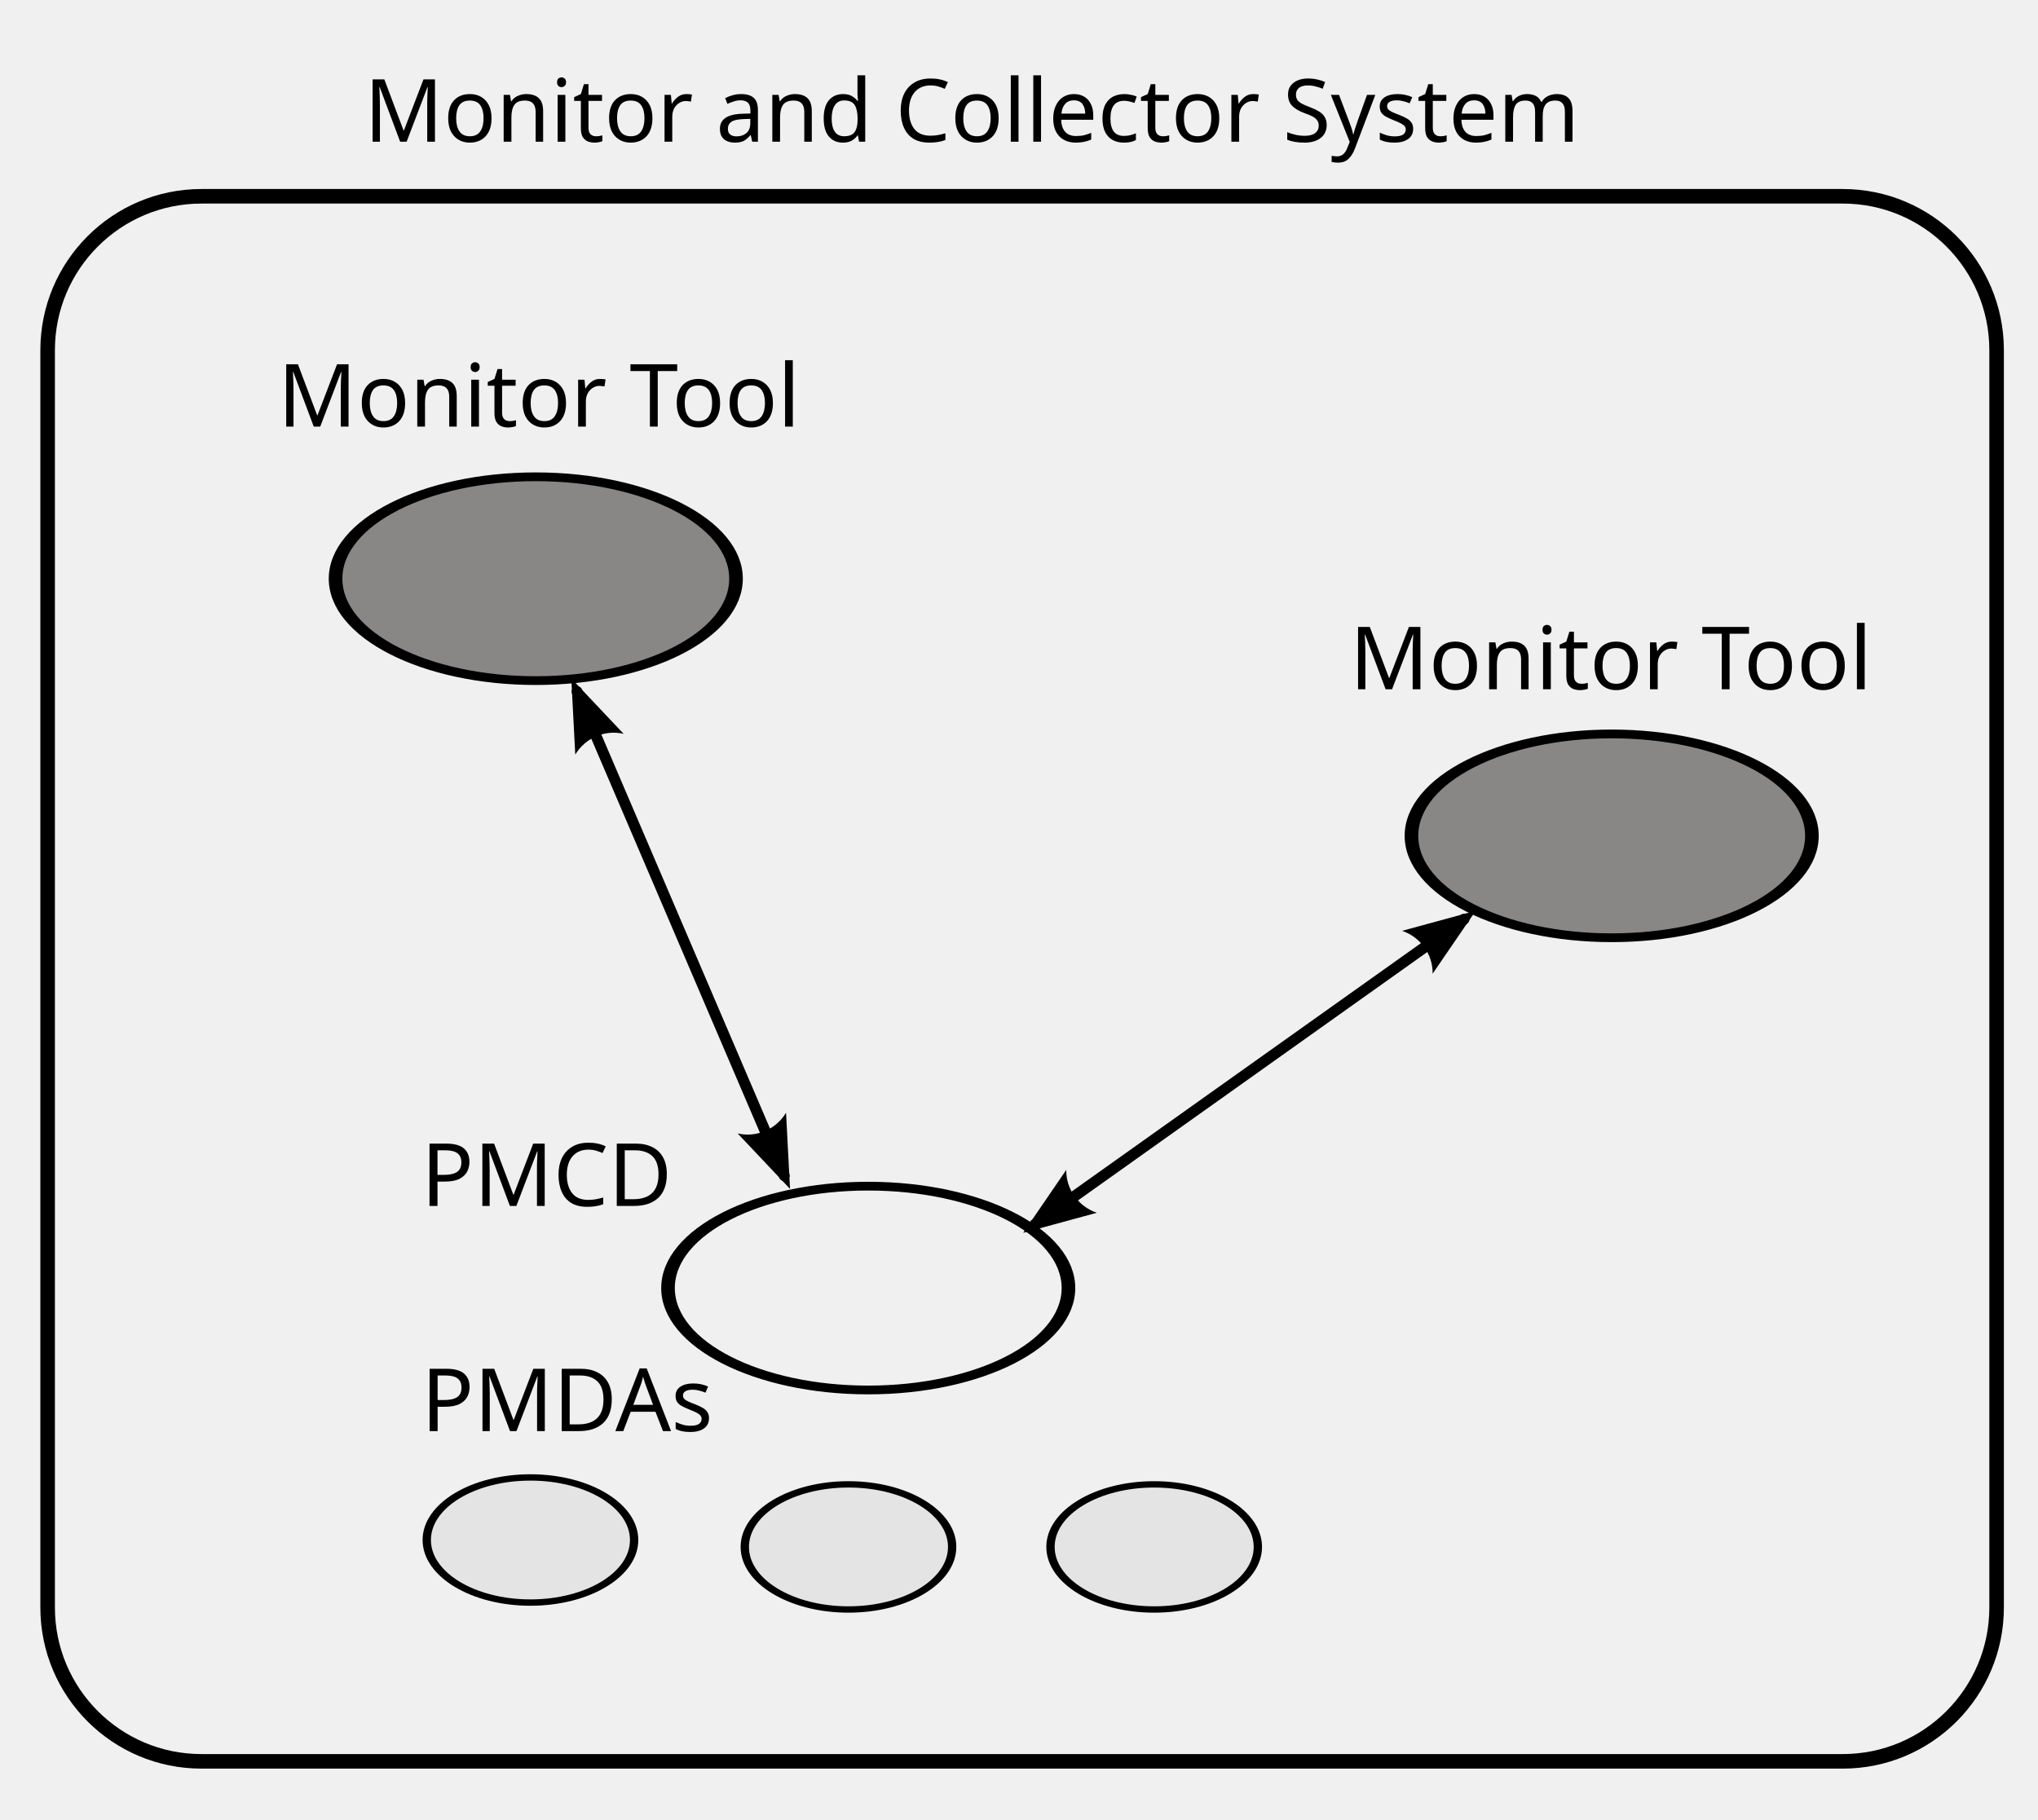
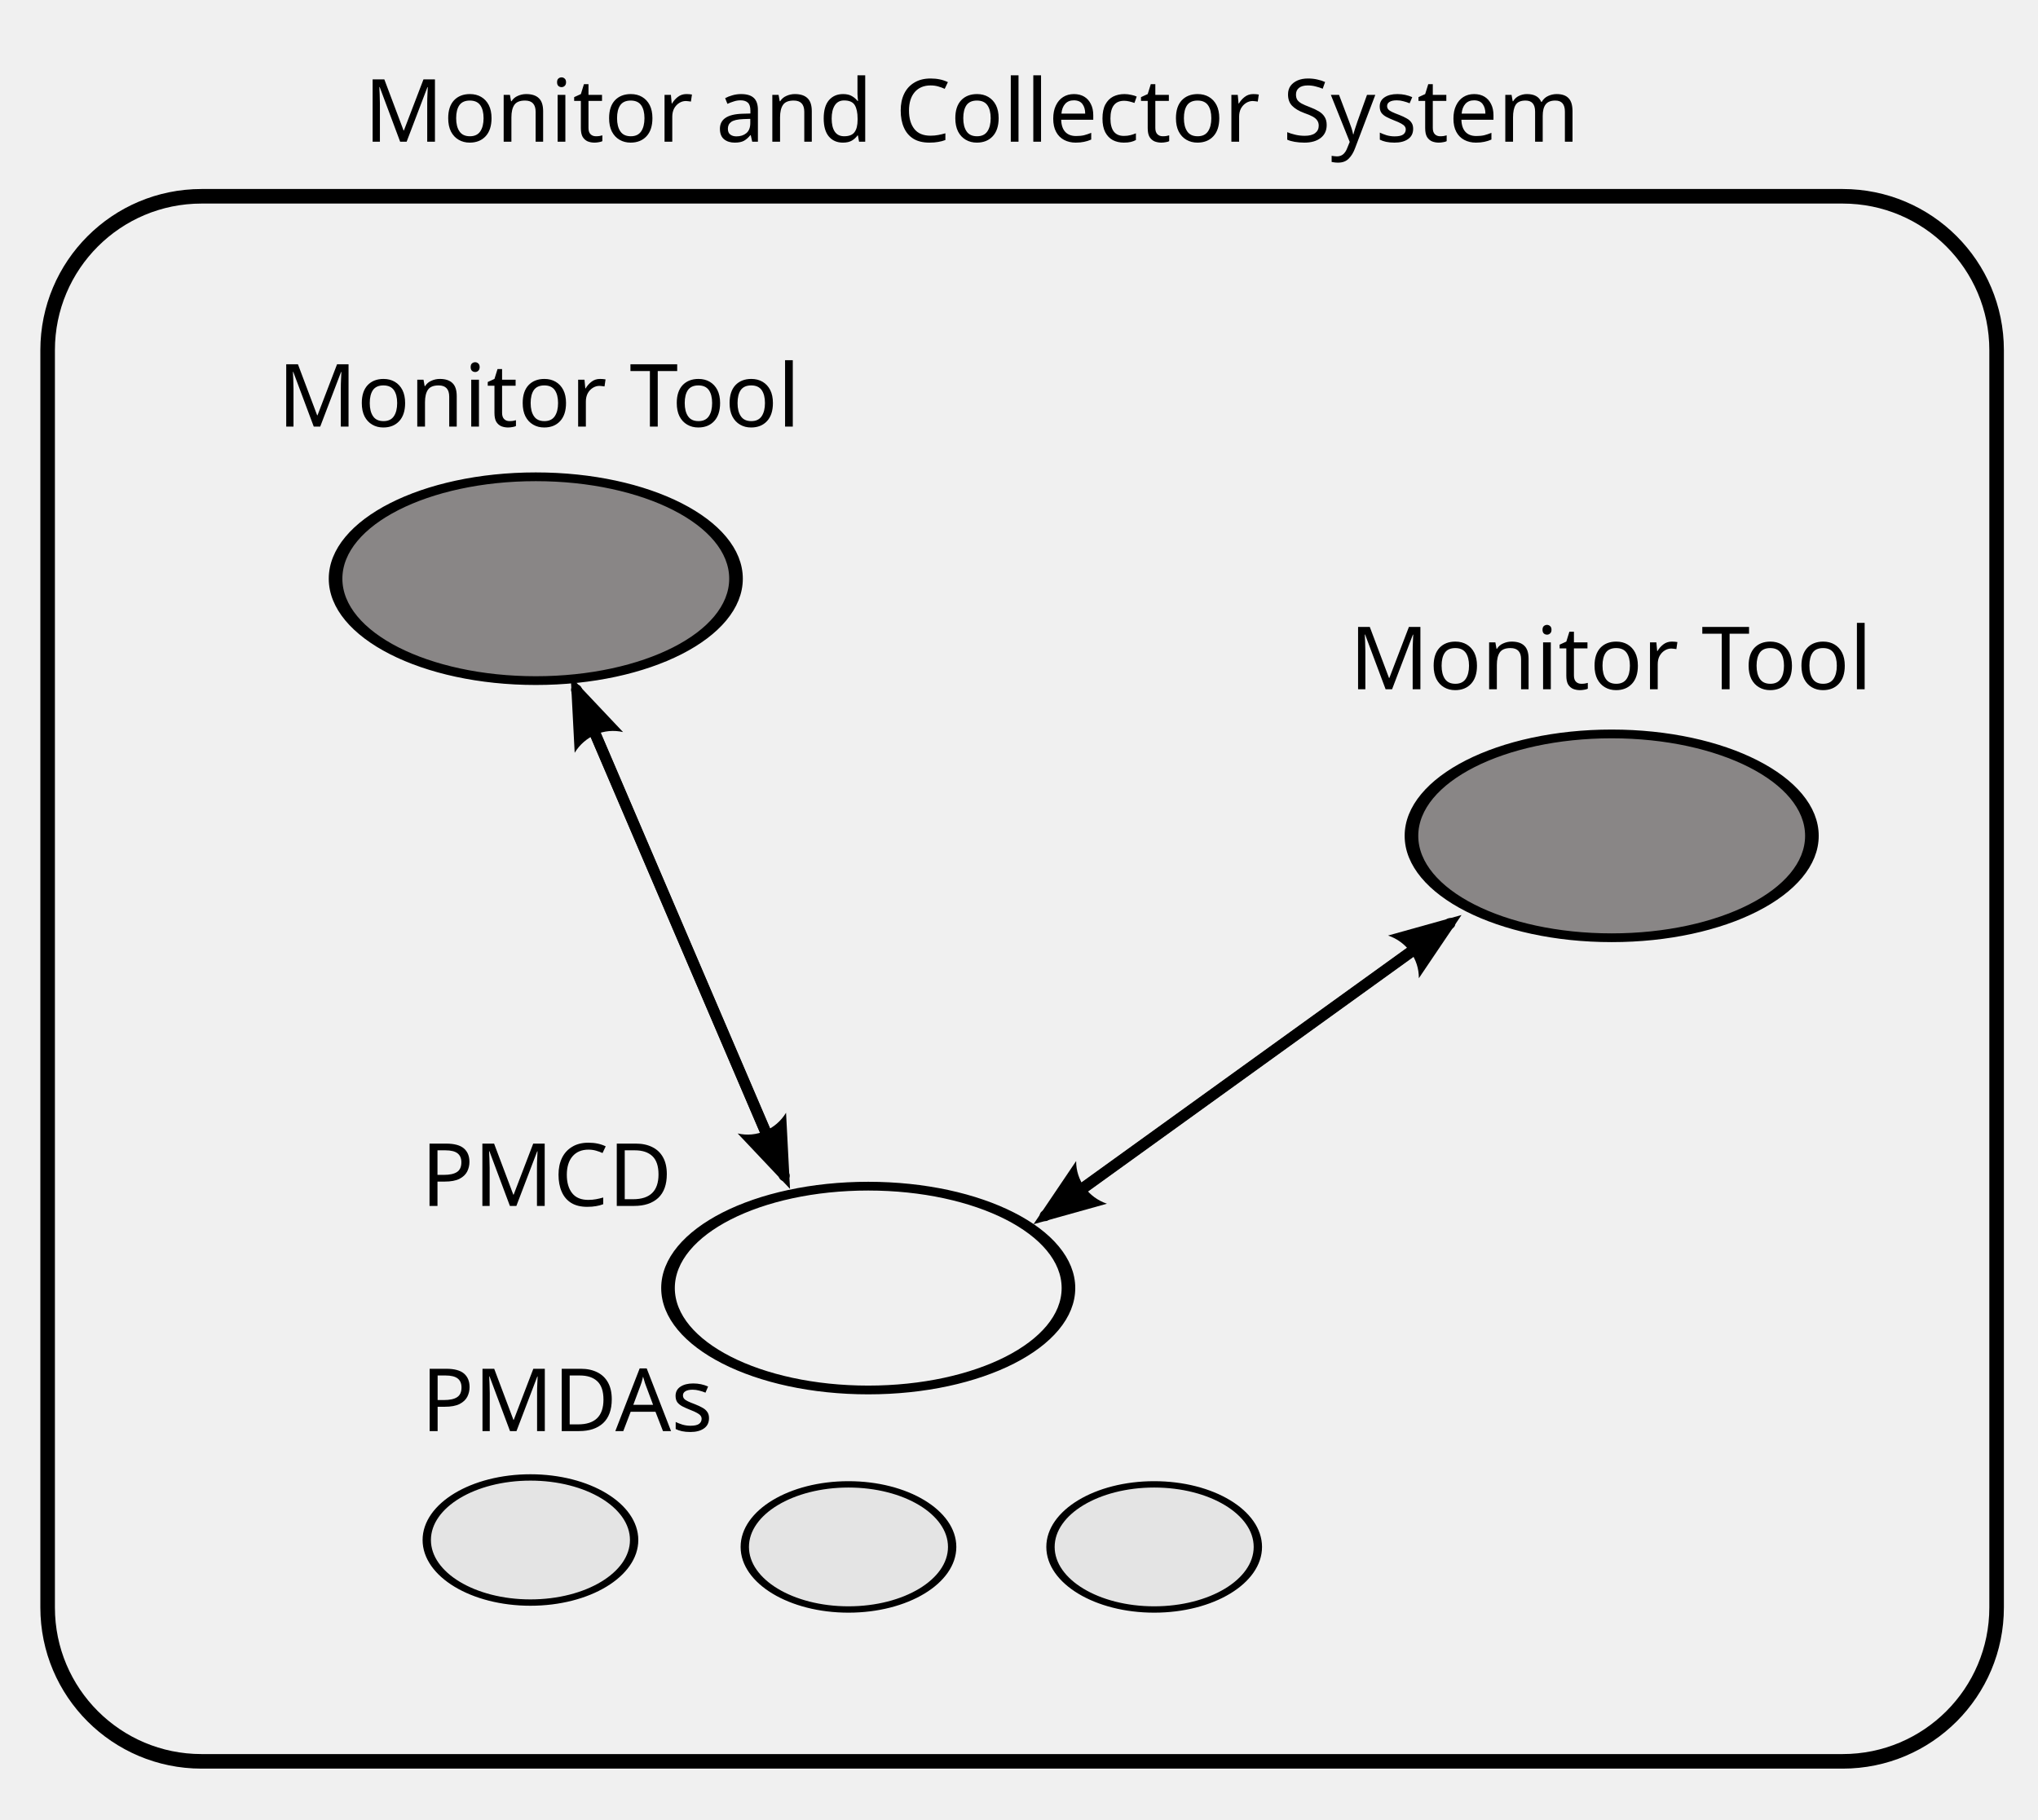
<svg xmlns="http://www.w3.org/2000/svg" width="280" height="250" id="svg2" version="1.1">
  <defs id="defs4">
    <marker orient="auto" refY="0" refX="0" id="Arrow1Lend" style="overflow:visible">
      <path id="path4671" d="M 0,0 5,-5 -12.5,0 5,5 0,0 z" style="fill-rule:evenodd;stroke:#000000;stroke-width:1pt;marker-start:none" transform="matrix(-0.8,0,0,-0.8,-10,0)" />
    </marker>
    <marker orient="auto" refY="0" refX="0" id="Arrow1Lstart" style="overflow:visible">
      <path id="path4668" d="M 0,0 5,-5 -12.5,0 5,5 0,0 z" style="fill-rule:evenodd;stroke:#000000;stroke-width:1pt;marker-start:none" transform="matrix(0.8,0,0,0.8,10,0)" />
    </marker>
    <marker orient="auto" refY="0" refX="0" id="Arrow2Mstart" style="overflow:visible">
      <path id="path4692" style="font-size:12px;fill-rule:evenodd;stroke-width:0.625;stroke-linejoin:round" d="M 8.719,4.034 -2.207,0.016 8.719,-4.002 c -1.745,2.372 -1.735,5.617 -6e-7,8.035 z" transform="scale(0.6,0.6)" />
    </marker>
    <marker orient="auto" refY="0" refX="0" id="Arrow2Mend" style="overflow:visible">
      <path id="path4695" style="font-size:12px;fill-rule:evenodd;stroke-width:0.625;stroke-linejoin:round" d="M 8.719,4.034 -2.207,0.016 8.719,-4.002 c -1.745,2.372 -1.735,5.617 -6e-7,8.035 z" transform="scale(-0.6,-0.6)" />
    </marker>
    <marker orient="auto" refY="0" refX="0" id="Arrow1Lend-9" style="overflow:visible">
      <path id="path4671-0" d="M 0,0 5,-5 -12.5,0 5,5 0,0 z" style="fill-rule:evenodd;stroke:#000000;stroke-width:1pt;marker-start:none" transform="matrix(-0.8,0,0,-0.8,-10,0)" />
    </marker>
    <marker orient="auto" refY="0" refX="0" id="Arrow1Lend-3" style="overflow:visible">
      <path id="path4671-8" d="M 0,0 5,-5 -12.5,0 5,5 0,0 z" style="fill-rule:evenodd;stroke:#000000;stroke-width:1pt;marker-start:none" transform="matrix(-0.8,0,0,-0.8,-10,0)" />
    </marker>
+     <marker orient="auto" refY="0" refX="0" id="Arrow2Mstart-0" style="overflow:visible">
+       <path id="path4692-3" style="font-size:12px;fill-rule:evenodd;stroke-width:0.625;stroke-linejoin:round" d="M 8.719,4.034 -2.207,0.016 8.719,-4.002 c -1.745,2.372 -1.735,5.617 -6e-7,8.035 z" transform="scale(0.6,0.6)" />
+     </marker>
+     <marker orient="auto" refY="0" refX="0" id="Arrow2Mstart-06" style="overflow:visible">
+       <path id="path4692-6" style="font-size:12px;fill-rule:evenodd;stroke-width:0.625;stroke-linejoin:round" d="M 8.719,4.034 -2.207,0.016 8.719,-4.002 c -1.745,2.372 -1.735,5.617 -6e-7,8.035 z" transform="scale(0.6,0.6)" />
+     </marker>
  </defs>
  <g id="layer1" transform="translate(0,-802.3622)">
    <text xml:space="preserve" style="font-size:12px;font-style:normal;font-variant:normal;font-weight:normal;font-stretch:normal;text-align:start;line-height:125%;writing-mode:lr-tb;text-anchor:start;fill:#000000;fill-opacity:1;stroke:none;font-family:Sans;-inkscape-font-specification:Sans" x="185.429" y="897.076" id="text4334">
      <tspan id="tspan4336" x="185.429" y="897.076">Monitor Tool</tspan>
    </text>
    <rect style="fill:none;stroke:#000000;stroke-width:2;stroke-linecap:butt;stroke-linejoin:round;stroke-miterlimit:4;stroke-opacity:1;stroke-dasharray:none" id="rect11117" width="267.769" height="215.063" x="6.544" y="829.335" ry="21.142" />
    <text xml:space="preserve" style="font-size:12px;font-style:normal;font-variant:normal;font-weight:normal;font-stretch:normal;text-align:start;line-height:125%;writing-mode:lr-tb;text-anchor:start;fill:#000000;fill-opacity:1;stroke:none;font-family:Sans;-inkscape-font-specification:Sans" x="57.857" y="968.076" id="text11141">
      <tspan id="tspan11143" x="57.857" y="968.076">PMCD</tspan>
    </text>
-     <path style="fill:#ffffff;fill-opacity:1;stroke:#000000;stroke-width:1.5;stroke-linecap:round;stroke-linejoin:miter;stroke-miterlimit:4;stroke-opacity:1;stroke-dasharray:none;marker-start:url(#Arrow2Mstart);marker-end:url(#Arrow2Mend)" d="m 142.187,970.606 c 58.949,-41.925 58.949,-41.925 58.949,-41.925" id="path4332-6-7-6-4" />
-     <path style="fill:#ffffff;fill-opacity:1;stroke:#000000;stroke-width:1.5;stroke-linecap:round;stroke-linejoin:miter;stroke-miterlimit:4;stroke-opacity:1;stroke-dasharray:none;marker-start:url(#Arrow2Mstart);marker-end:url(#Arrow2Mend)" d="M 107.745,963.912 C 79.285,897.408 79.285,897.408 79.285,897.408" id="path4332-6-7-6-4-4" />
+     <path style="fill:#ffffff;fill-opacity:1;stroke:#000000;stroke-width:1.5;stroke-linecap:round;stroke-linejoin:miter;stroke-miterlimit:4;stroke-opacity:1;stroke-dasharray:none;marker-start:url(#Arrow2Mstart);marker-end:none" d="m 143.594,969.415 c 54.812,-39.519 54.812,-39.519 54.812,-39.519" id="path4332-6-7-6-4" />
+     <path style="fill:#ffffff;fill-opacity:1;stroke:#000000;stroke-width:1.5;stroke-linecap:round;stroke-linejoin:miter;stroke-miterlimit:4;stroke-opacity:1;stroke-dasharray:none;marker-start:url(#Arrow2Mstart);marker-end:none" d="M 107.745,963.912 C 79.285,897.408 79.285,897.408 79.285,897.408" id="path4332-6-7-6-4-4" />
    <text xml:space="preserve" style="font-size:12px;font-style:normal;font-variant:normal;font-weight:normal;font-stretch:normal;text-align:start;line-height:125%;writing-mode:lr-tb;text-anchor:start;fill:#000000;fill-opacity:1;stroke:none;font-family:Sans;-inkscape-font-specification:Sans" x="50.041" y="821.836" id="text4334-7">
      <tspan id="tspan4336-1" x="50.041" y="821.836">Monitor and Collector System</tspan>
    </text>
    <text xml:space="preserve" style="font-size:12px;font-style:normal;font-variant:normal;font-weight:normal;font-stretch:normal;text-align:start;line-height:125%;writing-mode:lr-tb;text-anchor:start;fill:#000000;fill-opacity:1;stroke:none;font-family:Sans;-inkscape-font-specification:Sans" x="57.875" y="999.016" id="text11141-6">
      <tspan id="tspan11143-8" x="57.875" y="999.016">PMDAs</tspan>
    </text>
-     <path style="fill:#898686;fill-opacity:1;stroke:#000000;stroke-width:3.741;stroke-miterlimit:4;stroke-opacity:1;stroke-dasharray:none" id="path3684-4" d="m 197.143,170.219 a 55,43.571 0 1 1 -110,0 55,43.571 0 1 1 110,0 z" transform="matrix(0.5001487,0,0,0.3213943,2.519501,827.1767)" />
-     <path style="fill:#e4e4e4;fill-opacity:1;stroke:#000000;stroke-width:4.423;stroke-miterlimit:4;stroke-opacity:1;stroke-dasharray:none" id="path3684-6-6" d="m 197.143,170.219 a 55,43.571 0 1 1 -110,0 55,43.571 0 1 1 110,0 z" transform="matrix(0.2589994,0,0,0.1973206,36.06259,980.3953)" />
-     <path style="fill:#898686;fill-opacity:1;stroke:#000000;stroke-width:3.741;stroke-miterlimit:4;stroke-opacity:1;stroke-dasharray:none" id="path3684-4-3" d="m 197.143,170.219 a 55,43.571 0 1 1 -110,0 55,43.571 0 1 1 110,0 z" transform="matrix(0.5001487,0,0,0.3213943,150.336,862.5118)" />
-     <path style="fill:none;stroke:#000000;stroke-width:3.741;stroke-miterlimit:4;stroke-opacity:1;stroke-dasharray:none" id="path3684-4-7" d="m 197.143,170.219 a 55,43.571 0 1 1 -110,0 55,43.571 0 1 1 110,0 z" transform="matrix(0.5001487,0,0,0.3213943,48.19315,924.6547)" />
+     <path style="fill:#898686;fill-opacity:1;stroke:#000000;stroke-width:3.741;stroke-miterlimit:4;stroke-opacity:1;stroke-dasharray:none" id="path3684-4" d="m 197.143,170.219 c 0,24.064 -24.624,43.571 -55,43.571 -30.376,0 -55,-19.508 -55,-43.571 0,-24.064 24.624,-43.571 55,-43.571 30.376,0 55,19.508 55,43.571 z" transform="matrix(0.5001487,0,0,0.3213943,2.519501,827.1767)" />
+     <path style="fill:#e4e4e4;fill-opacity:1;stroke:#000000;stroke-width:4.423;stroke-miterlimit:4;stroke-opacity:1;stroke-dasharray:none" id="path3684-6-6" d="m 197.143,170.219 c 0,24.064 -24.624,43.571 -55,43.571 -30.376,0 -55,-19.508 -55,-43.571 0,-24.064 24.624,-43.571 55,-43.571 30.376,0 55,19.508 55,43.571 z" transform="matrix(0.2589994,0,0,0.1973206,36.06259,980.3953)" />
+     <path style="fill:#898686;fill-opacity:1;stroke:#000000;stroke-width:3.741;stroke-miterlimit:4;stroke-opacity:1;stroke-dasharray:none" id="path3684-4-3" d="m 197.143,170.219 c 0,24.064 -24.624,43.571 -55,43.571 -30.376,0 -55,-19.508 -55,-43.571 0,-24.064 24.624,-43.571 55,-43.571 30.376,0 55,19.508 55,43.571 z" transform="matrix(0.5001487,0,0,0.3213943,150.336,862.5118)" />
+     <path style="fill:none;stroke:#000000;stroke-width:3.741;stroke-miterlimit:4;stroke-opacity:1;stroke-dasharray:none" id="path3684-4-7" d="m 197.143,170.219 c 0,24.064 -24.624,43.571 -55,43.571 -30.376,0 -55,-19.508 -55,-43.571 0,-24.064 24.624,-43.571 55,-43.571 30.376,0 55,19.508 55,43.571 z" transform="matrix(0.5001487,0,0,0.3213943,48.19315,924.6547)" />
    <text xml:space="preserve" style="font-size:12px;font-style:normal;font-variant:normal;font-weight:normal;font-stretch:normal;text-align:start;line-height:125%;writing-mode:lr-tb;text-anchor:start;fill:#000000;fill-opacity:1;stroke:none;font-family:Sans;-inkscape-font-specification:Sans" x="38.167" y="860.979" id="text4334-5">
      <tspan id="tspan4336-6" x="38.167" y="860.979">Monitor Tool</tspan>
    </text>
-     <path style="fill:#e4e4e4;fill-opacity:1;stroke:#000000;stroke-width:4.423;stroke-miterlimit:4;stroke-opacity:1;stroke-dasharray:none" id="path3684-6-6-8" d="m 197.143,170.219 a 55,43.571 0 1 1 -110,0 55,43.571 0 1 1 110,0 z" transform="matrix(0.2589994,0,0,0.1973206,79.75651,981.3458)" />
-     <path style="fill:#e4e4e4;fill-opacity:1;stroke:#000000;stroke-width:4.423;stroke-miterlimit:4;stroke-opacity:1;stroke-dasharray:none" id="path3684-6-6-6" d="m 197.143,170.219 a 55,43.571 0 1 1 -110,0 55,43.571 0 1 1 110,0 z" transform="matrix(0.2589994,0,0,0.1973206,121.7565,981.3458)" />
+     <path style="fill:#e4e4e4;fill-opacity:1;stroke:#000000;stroke-width:4.423;stroke-miterlimit:4;stroke-opacity:1;stroke-dasharray:none" id="path3684-6-6-8" d="m 197.143,170.219 c 0,24.064 -24.624,43.571 -55,43.571 -30.376,0 -55,-19.508 -55,-43.571 0,-24.064 24.624,-43.571 55,-43.571 30.376,0 55,19.508 55,43.571 z" transform="matrix(0.2589994,0,0,0.1973206,79.75651,981.3458)" />
+     <path style="fill:#e4e4e4;fill-opacity:1;stroke:#000000;stroke-width:4.423;stroke-miterlimit:4;stroke-opacity:1;stroke-dasharray:none" id="path3684-6-6-6" d="m 197.143,170.219 c 0,24.064 -24.624,43.571 -55,43.571 -30.376,0 -55,-19.508 -55,-43.571 0,-24.064 24.624,-43.571 55,-43.571 30.376,0 55,19.508 55,43.571 z" transform="matrix(0.2589994,0,0,0.1973206,121.7565,981.3458)" />
+     <path style="fill:#ffffff;fill-opacity:1;stroke:#000000;stroke-width:1.5;stroke-linecap:round;stroke-linejoin:miter;stroke-miterlimit:4;stroke-opacity:1;stroke-dasharray:none;marker-start:url(#Arrow2Mstart);marker-end:none" d="m 79.205,897.165 c 28.46,66.504 28.46,66.504 28.46,66.504" id="path4332-6-7-6-4-4-6" />
+     <path style="fill:#ffffff;fill-opacity:1;stroke:#000000;stroke-width:1.5;stroke-linecap:round;stroke-linejoin:miter;stroke-miterlimit:4;stroke-opacity:1;stroke-dasharray:none;marker-start:url(#Arrow2Mstart);marker-end:none" d="m 199.194,929.274 c -54.812,39.519 -54.812,39.519 -54.812,39.519" id="path4332-6-7-6-4-5" />
  </g>
</svg>
